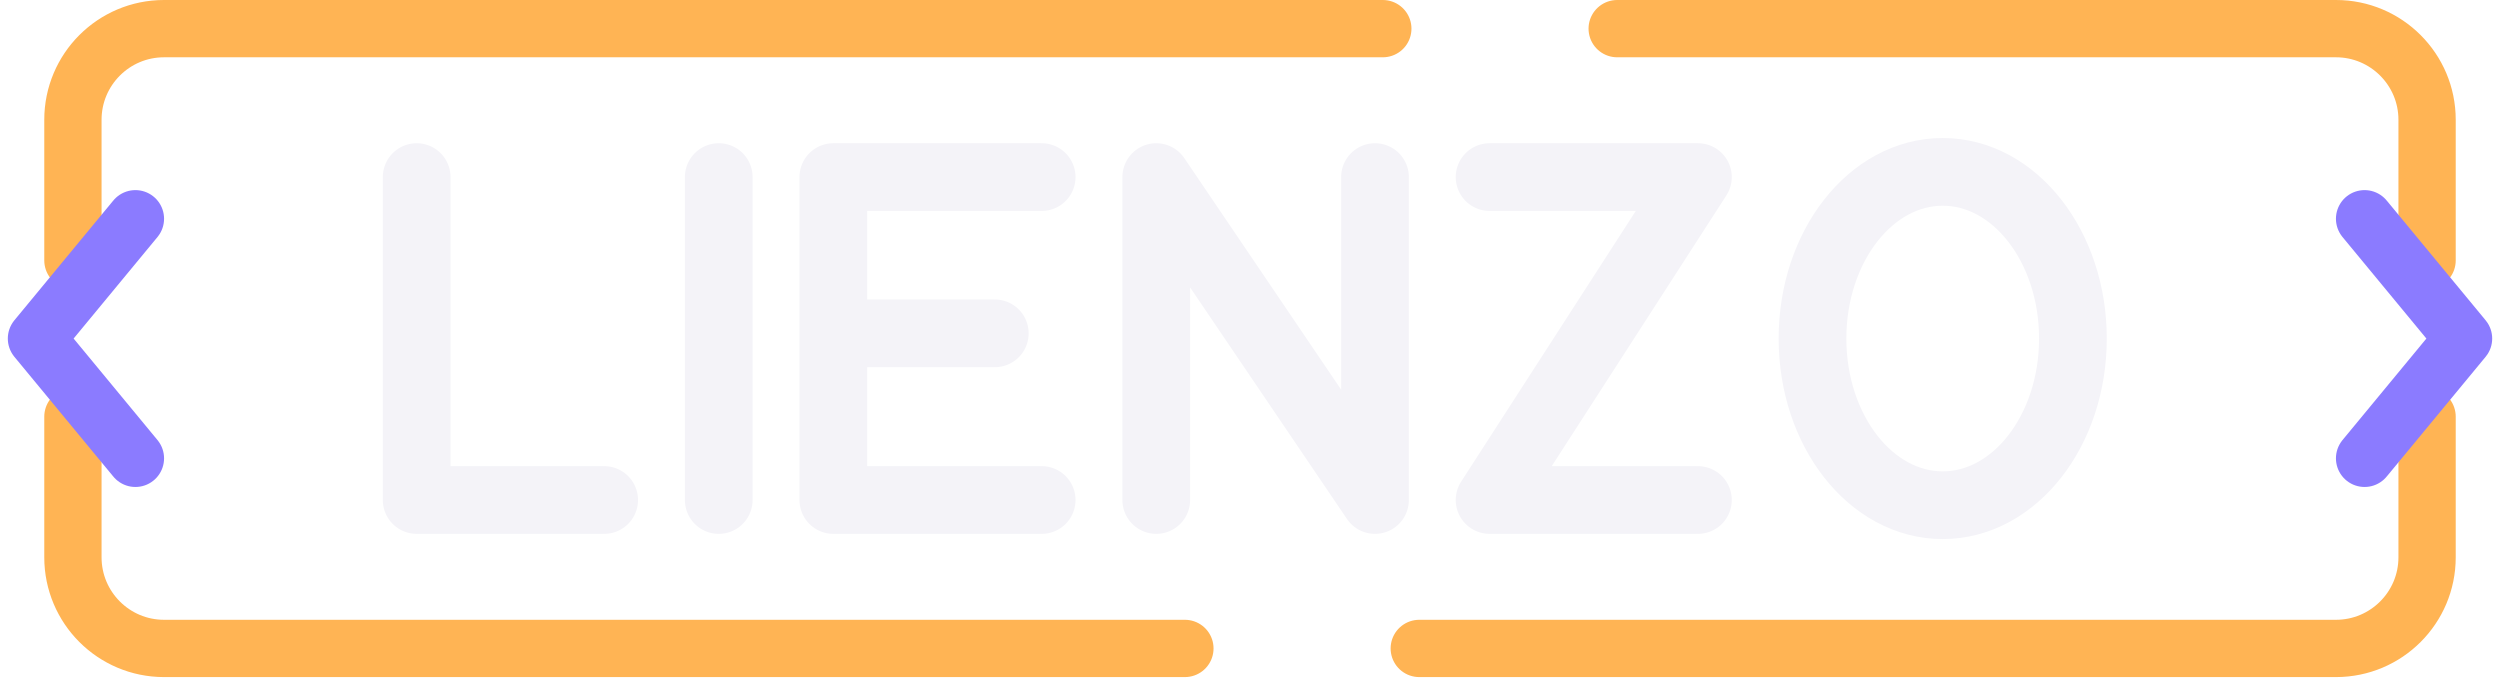
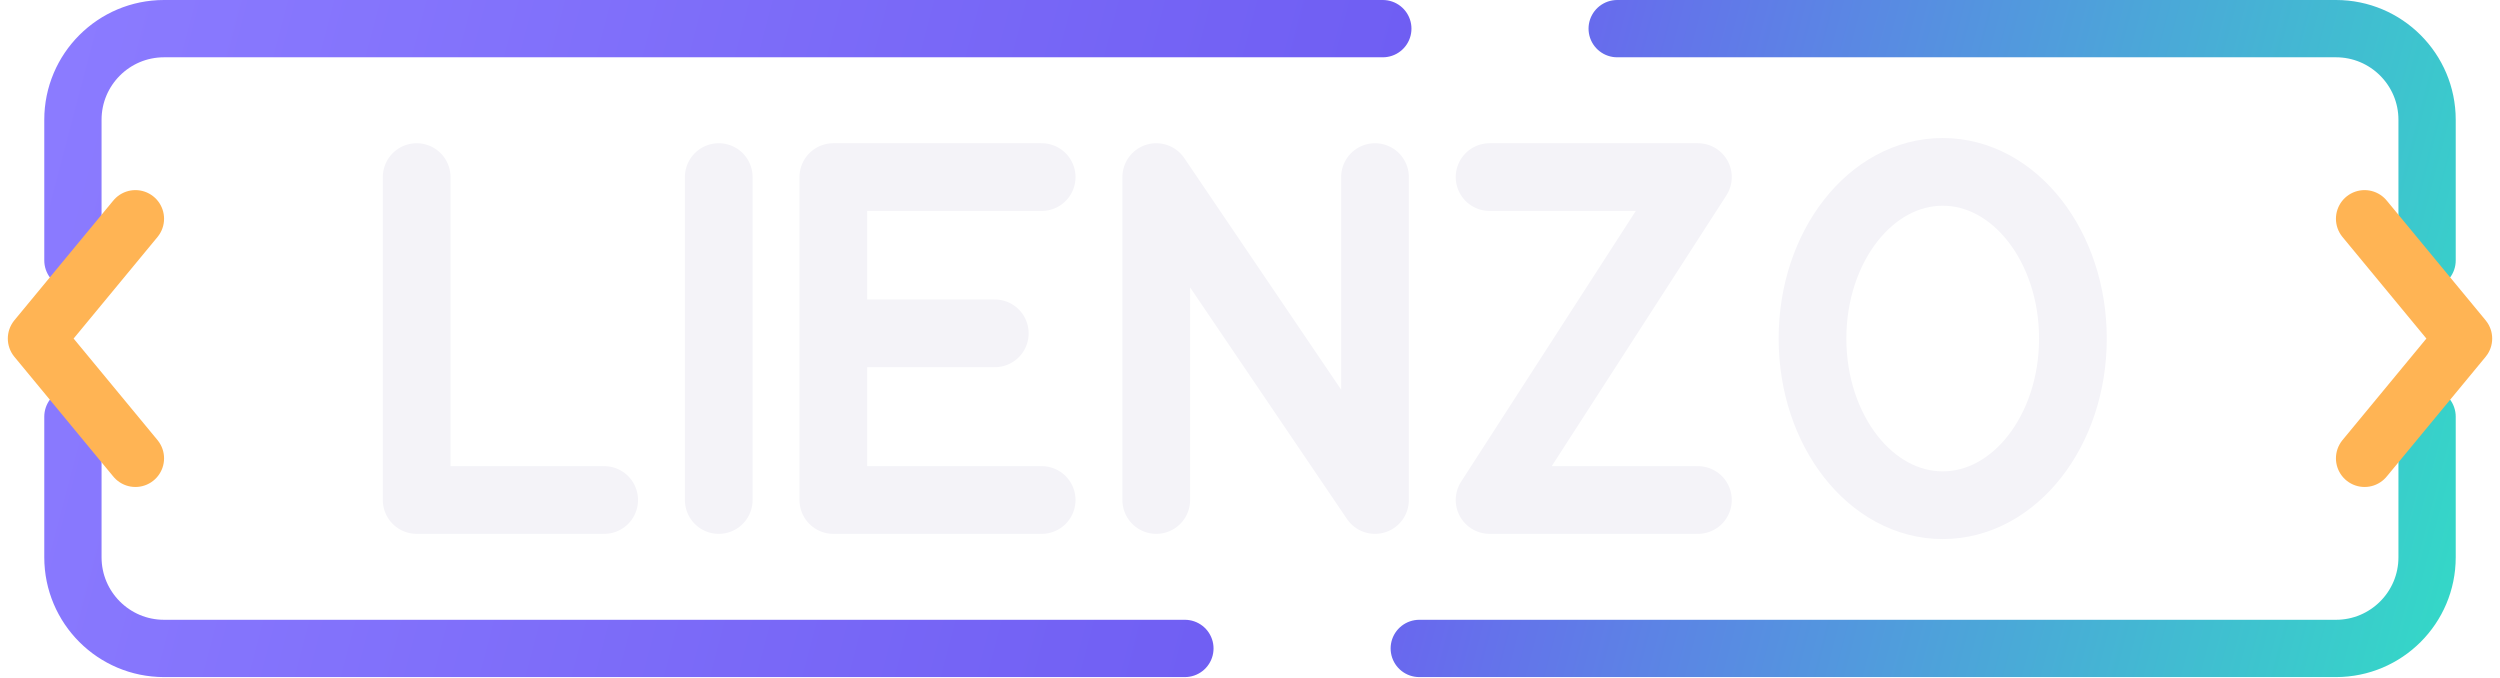
<svg xmlns="http://www.w3.org/2000/svg" aria-label="Lienzo" role="img" viewBox="0 0 960 260">
  <style>.wordmark{stroke:#f4f3f8}@media (prefers-color-scheme:light){.wordmark{stroke:#17161f}}</style>
-   <path fill="none" stroke="#ffb454" stroke-linecap="round" stroke-width="22" d="M28 100V46a35 35 0 0 1 35-35h468m90 0h276a35 35 0 0 1 35 35v54m0 60v54a35 35 0 0 1-35 35H545m-90 0H63a35 35 0 0 1-35-35v-54" />
-   <path fill="none" stroke="#8b7bff" stroke-linecap="round" stroke-linejoin="round" stroke-width="22" d="m52 84-38 46 38 46m856-92 38 46-38 46" />
+   <defs>
+     <linearGradient id="marco" x1="28" x2="932" y1="11" y2="249" gradientUnits="userSpaceOnUse">
+       <stop offset="0" stop-color="#8b7bff" />
+       <stop offset=".55" stop-color="#6e5df2" />
+       <stop offset="1" stop-color="#35d6c8" />
+     </linearGradient>
+   </defs>
+   <g fill="none" stroke="url(#marco)" stroke-linecap="round" stroke-width="22">
+     <path d="M28 100V46a35 35 0 0 1 35-35h468" />
+     <path d="M621 11h276a35 35 0 0 1 35 35v54" />
+     <path d="M932 160v54a35 35 0 0 1-35 35H545" />
+     <path d="M455 249H63a35 35 0 0 1-35-35v-54" />
+   </g>
+   <path fill="none" stroke="#ffb454" stroke-linecap="round" stroke-linejoin="round" stroke-width="22" d="m52 84-38 46 38 46m856-92 38 46-38 46" />
  <g fill="none" stroke="currentColor" stroke-linecap="round" stroke-linejoin="round" stroke-width="26" class="wordmark">
    <path d="M160 68v124h72m44-124v124M400 68h-80v124h80m-80-64h62m62 64V68l84 124V68m44 0h80l-80 124h80" />
    <ellipse cx="746" cy="130" rx="50" ry="64" />
  </g>
</svg>
